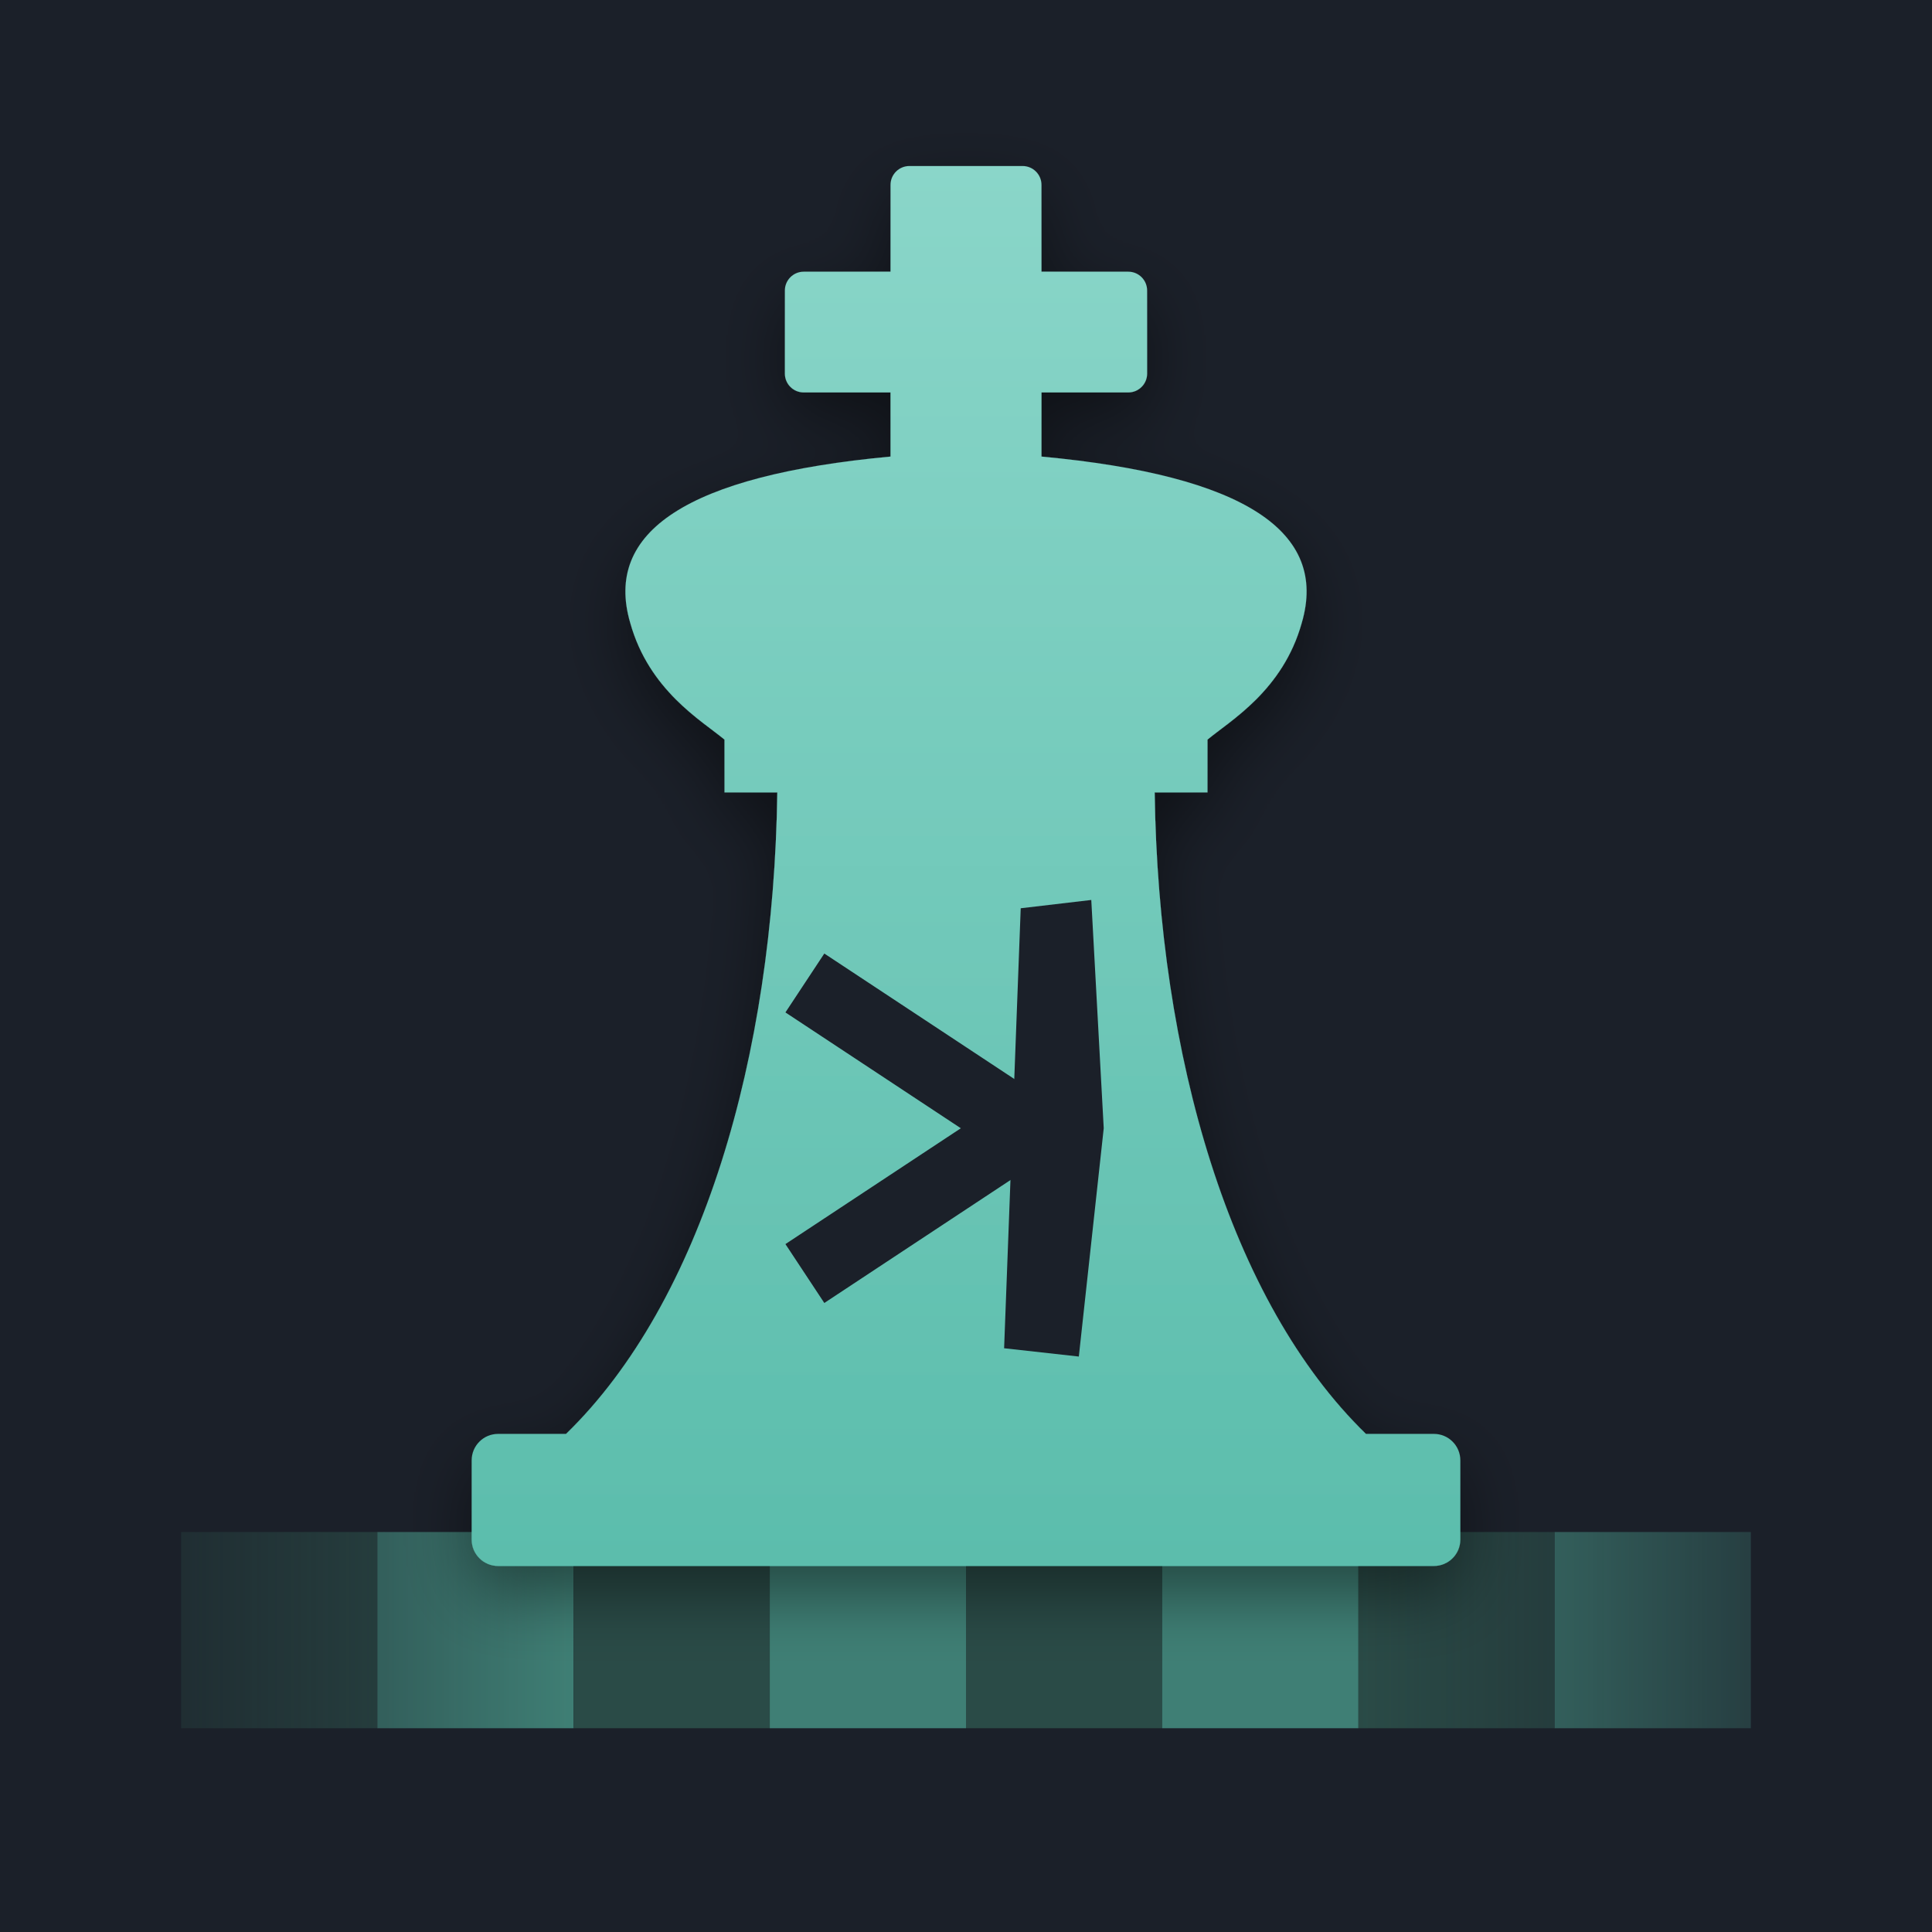
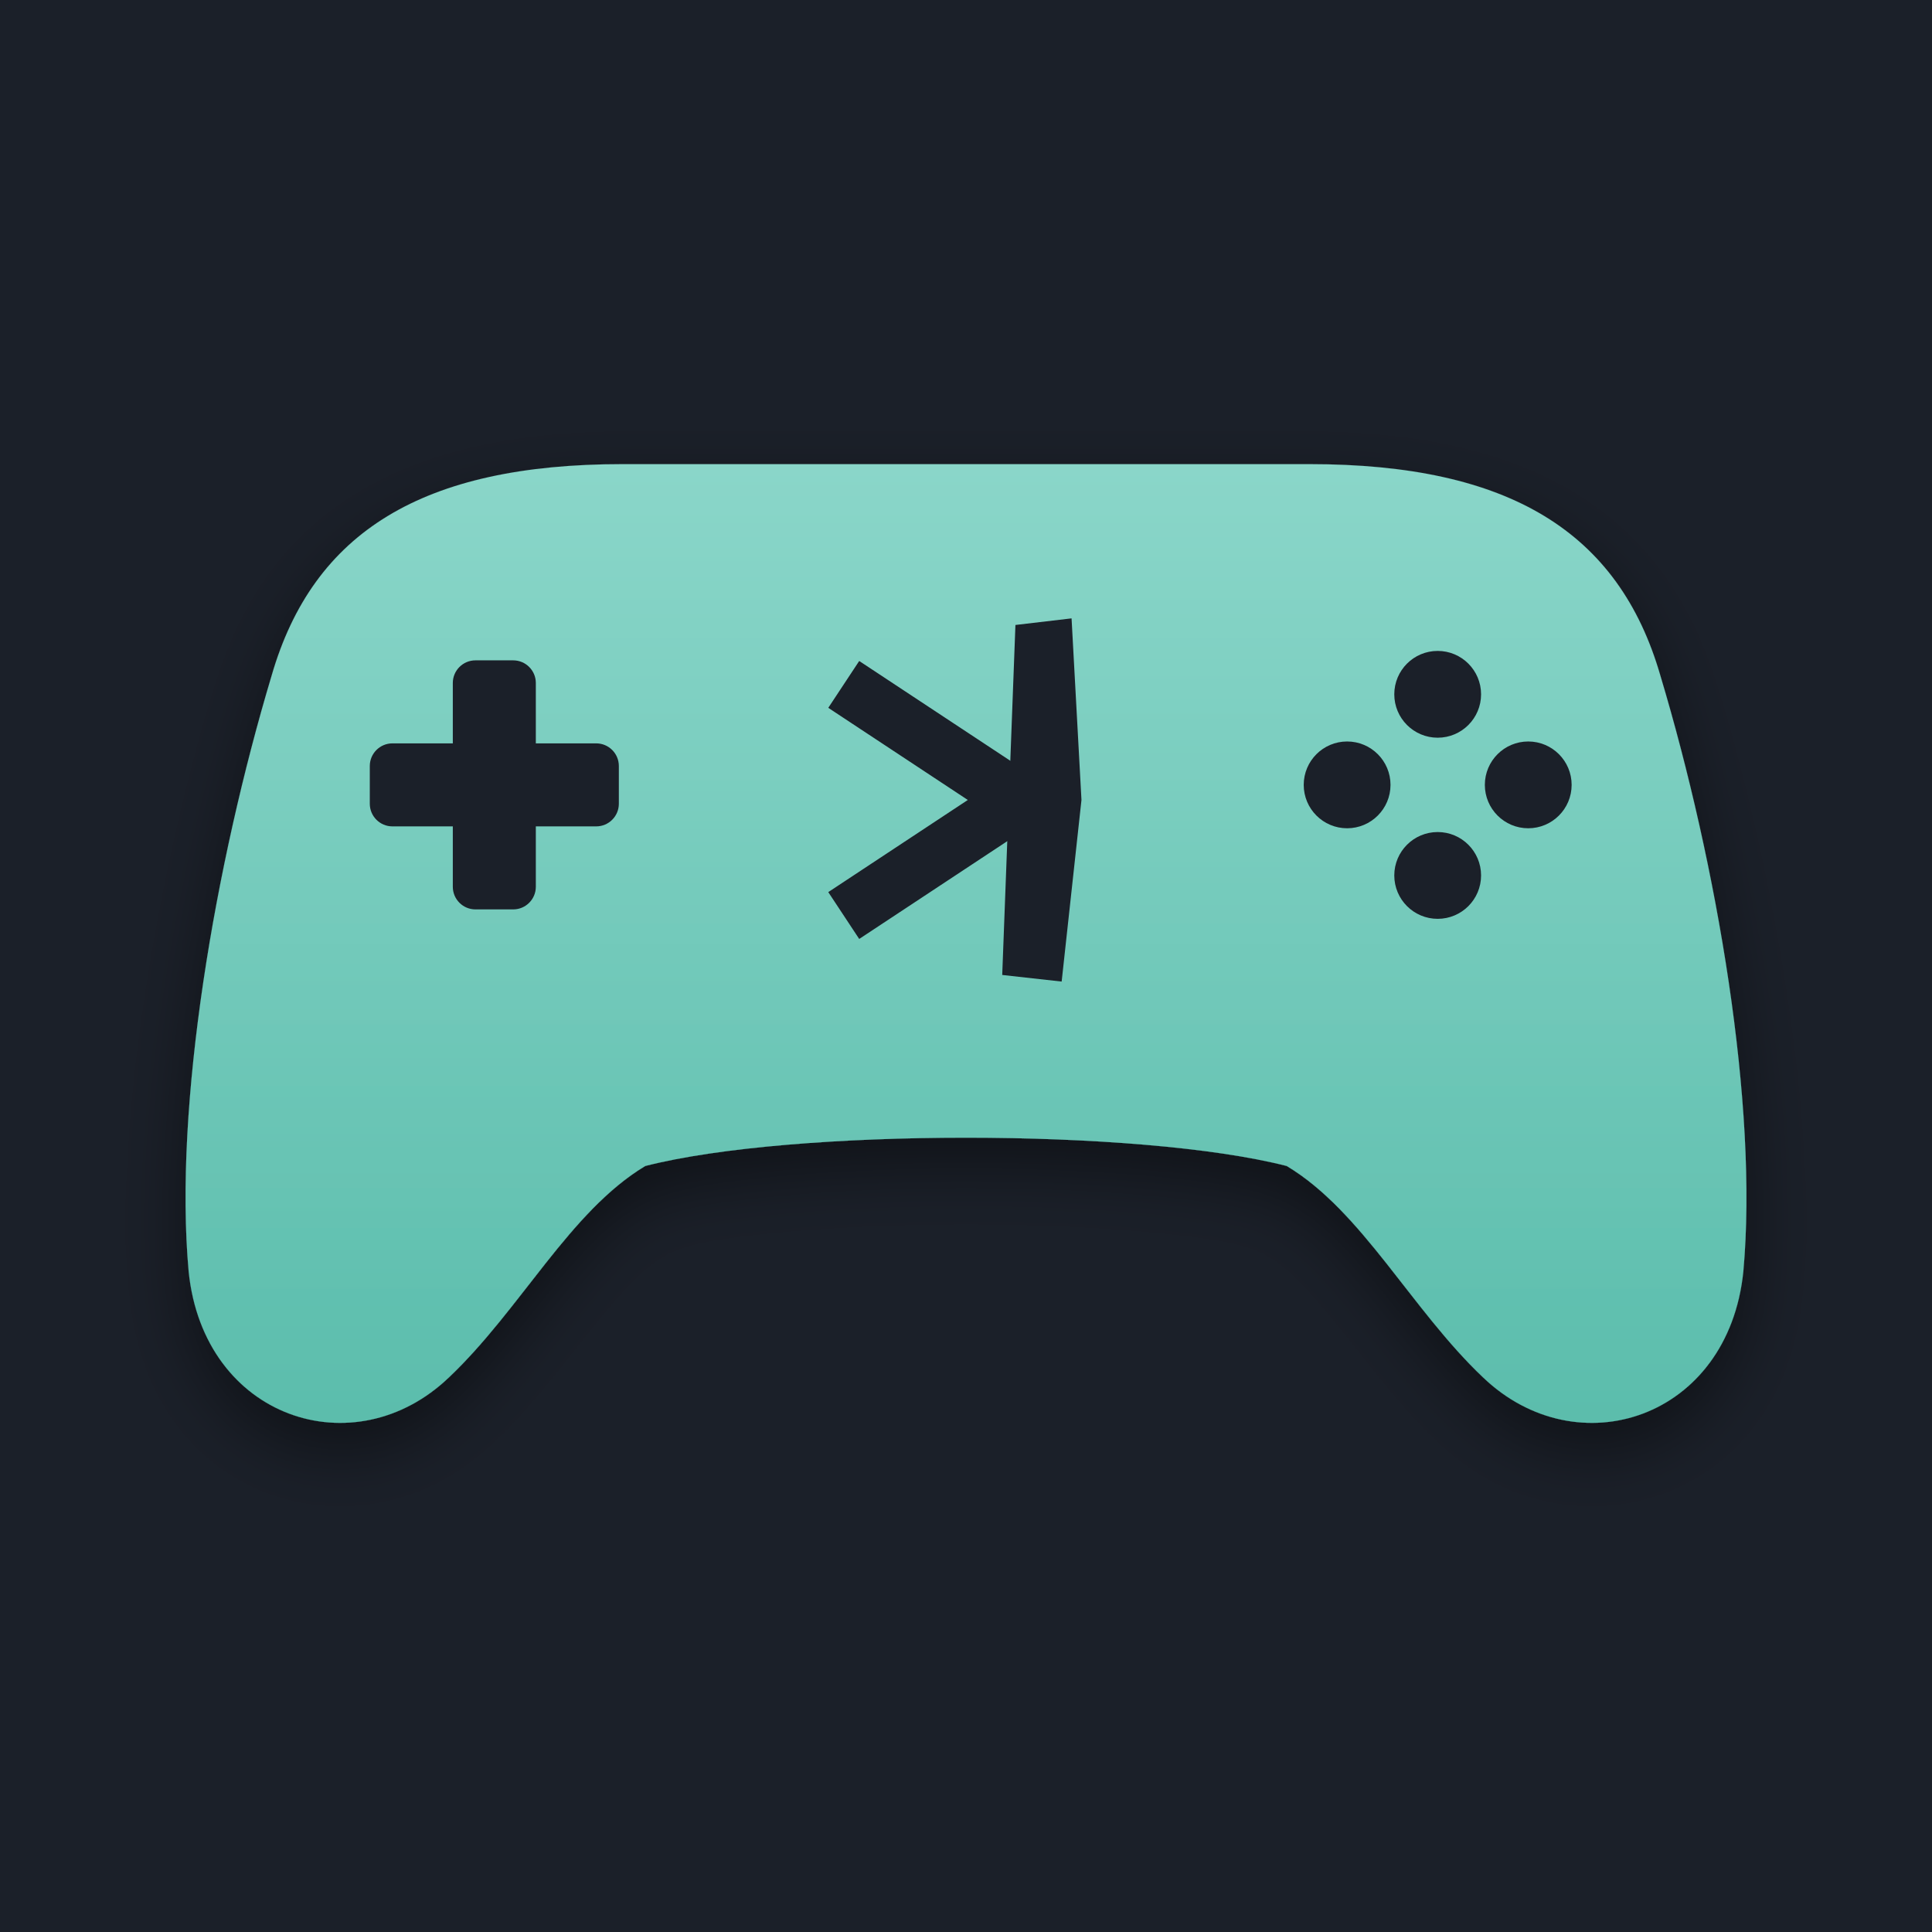
<svg xmlns="http://www.w3.org/2000/svg" width="1024" height="1024" viewBox="0 0 1024 1024">
  <defs>
-     <linearGradient id="piece" x1="0" y1="0" x2="0" y2="1">
+     <linearGradient id="body" x1="0" y1="0" x2="0" y2="1">
      <stop offset="0" stop-color="#8AD6C9" />
      <stop offset="1" stop-color="#5BBDAC" />
    </linearGradient>
-     <linearGradient id="fadeGradient" x1="0" y1="0" x2="1" y2="0">
-       <stop offset="0" stop-color="#fff" stop-opacity="0" />
-       <stop offset="0.3" stop-color="#fff" stop-opacity="1" />
-       <stop offset="0.7" stop-color="#fff" stop-opacity="1" />
-       <stop offset="1" stop-color="#fff" stop-opacity="0" />
-     </linearGradient>
-     <mask id="fade">
-       <rect x="0" y="0" width="1024" height="1024" fill="url(#fadeGradient)" />
-     </mask>
    <filter id="soft" x="-20%" y="-20%" width="140%" height="140%">
      <feDropShadow dx="0" dy="14" stdDeviation="18" flood-color="#000" flood-opacity="0.45" />
    </filter>
  </defs>
  <rect width="1024" height="1024" fill="#1B2029" />
-   <g mask="url(#fade)">
-     <rect x="96" y="812" width="104" height="104" fill="#2A4B47" />
-     <rect x="200" y="812" width="104" height="104" fill="#3F7F75" />
-     <rect x="304" y="812" width="104" height="104" fill="#2A4B47" />
-     <rect x="408" y="812" width="104" height="104" fill="#3F7F75" />
-     <rect x="512" y="812" width="104" height="104" fill="#2A4B47" />
-     <rect x="616" y="812" width="104" height="104" fill="#3F7F75" />
-     <rect x="720" y="812" width="104" height="104" fill="#2A4B47" />
-     <rect x="824" y="812" width="104" height="104" fill="#3F7F75" />
-   </g>
-   <g filter="url(#soft)">
-     <path d="M482 88 h60 a10 10 0 0 1 10 10 v46 h46 a10 10 0 0 1 10 10 v44 a10 10 0 0 1 -10 10 h-46 v34 C660 252 704 282 690 330 C680 366 652 382 640 392 L640 420 L612 420 C614 560 652 690 724 760 L760 760 a14 14 0 0 1 14 14 v42 a14 14 0 0 1 -14 14 L264 830 a14 14 0 0 1 -14 -14 v-42 a14 14 0 0 1 14 -14 L300 760 C372 690 410 560 412 420 L384 420 L384 392 C372 382 344 366 334 330 C320 282 364 252 472 242 v-34 h-46 a10 10 0 0 1 -10 -10 v-44 a10 10 0 0 1 10 -10 h46 v-46 a10 10 0 0 1 10 -10 Z" fill="url(#piece)" />
-   </g>
-   <g transform="translate(409.0 488.0) scale(2.2)">
-     <polyline points="8,15 61,50 8,85" fill="none" stroke="#1B2029" stroke-width="17" stroke-miterlimit="4" />
-     <polygon points="60,-3 77,-5 80,50 74,105 56,103 58,50" fill="#1B2029" />
+   <g transform="translate(0 -54)">
+     <g filter="url(#soft)">
+       <path d="M330 300 L694 300 C800 300 858 336 880 412 C910 512 932 640 924 728 C916 806 836 832 786 784 C748 748 722 696 682 672 C604 652 420 652 342 672 C302 696 276 748 238 784 C188 832 108 806 100 728 C92 640 114 512 144 412 C166 336 224 300 330 300 Z" fill="url(#body)" />
+     </g>
+     <rect x="196" y="448.0" width="132" height="44" rx="12" fill="#1B2029" />
+     <rect x="240.0" y="404" width="44" height="132" rx="12" fill="#1B2029" />
+     <circle cx="762" cy="422" r="23" fill="#1B2029" />
+     <circle cx="810" cy="470" r="23" fill="#1B2029" />
+     <circle cx="762" cy="518" r="23" fill="#1B2029" />
+     <circle cx="714" cy="470" r="23" fill="#1B2029" />
+     <g transform="translate(433.2 390.5) scale(1.75)">
+       <polyline points="8,15 61,50 8,85" fill="none" stroke="#1B2029" stroke-width="17" stroke-miterlimit="4" />
+       <polygon points="60,-3 77,-5 80,50 74,105 56,103 58,50" fill="#1B2029" />
+     </g>
  </g>
</svg>
